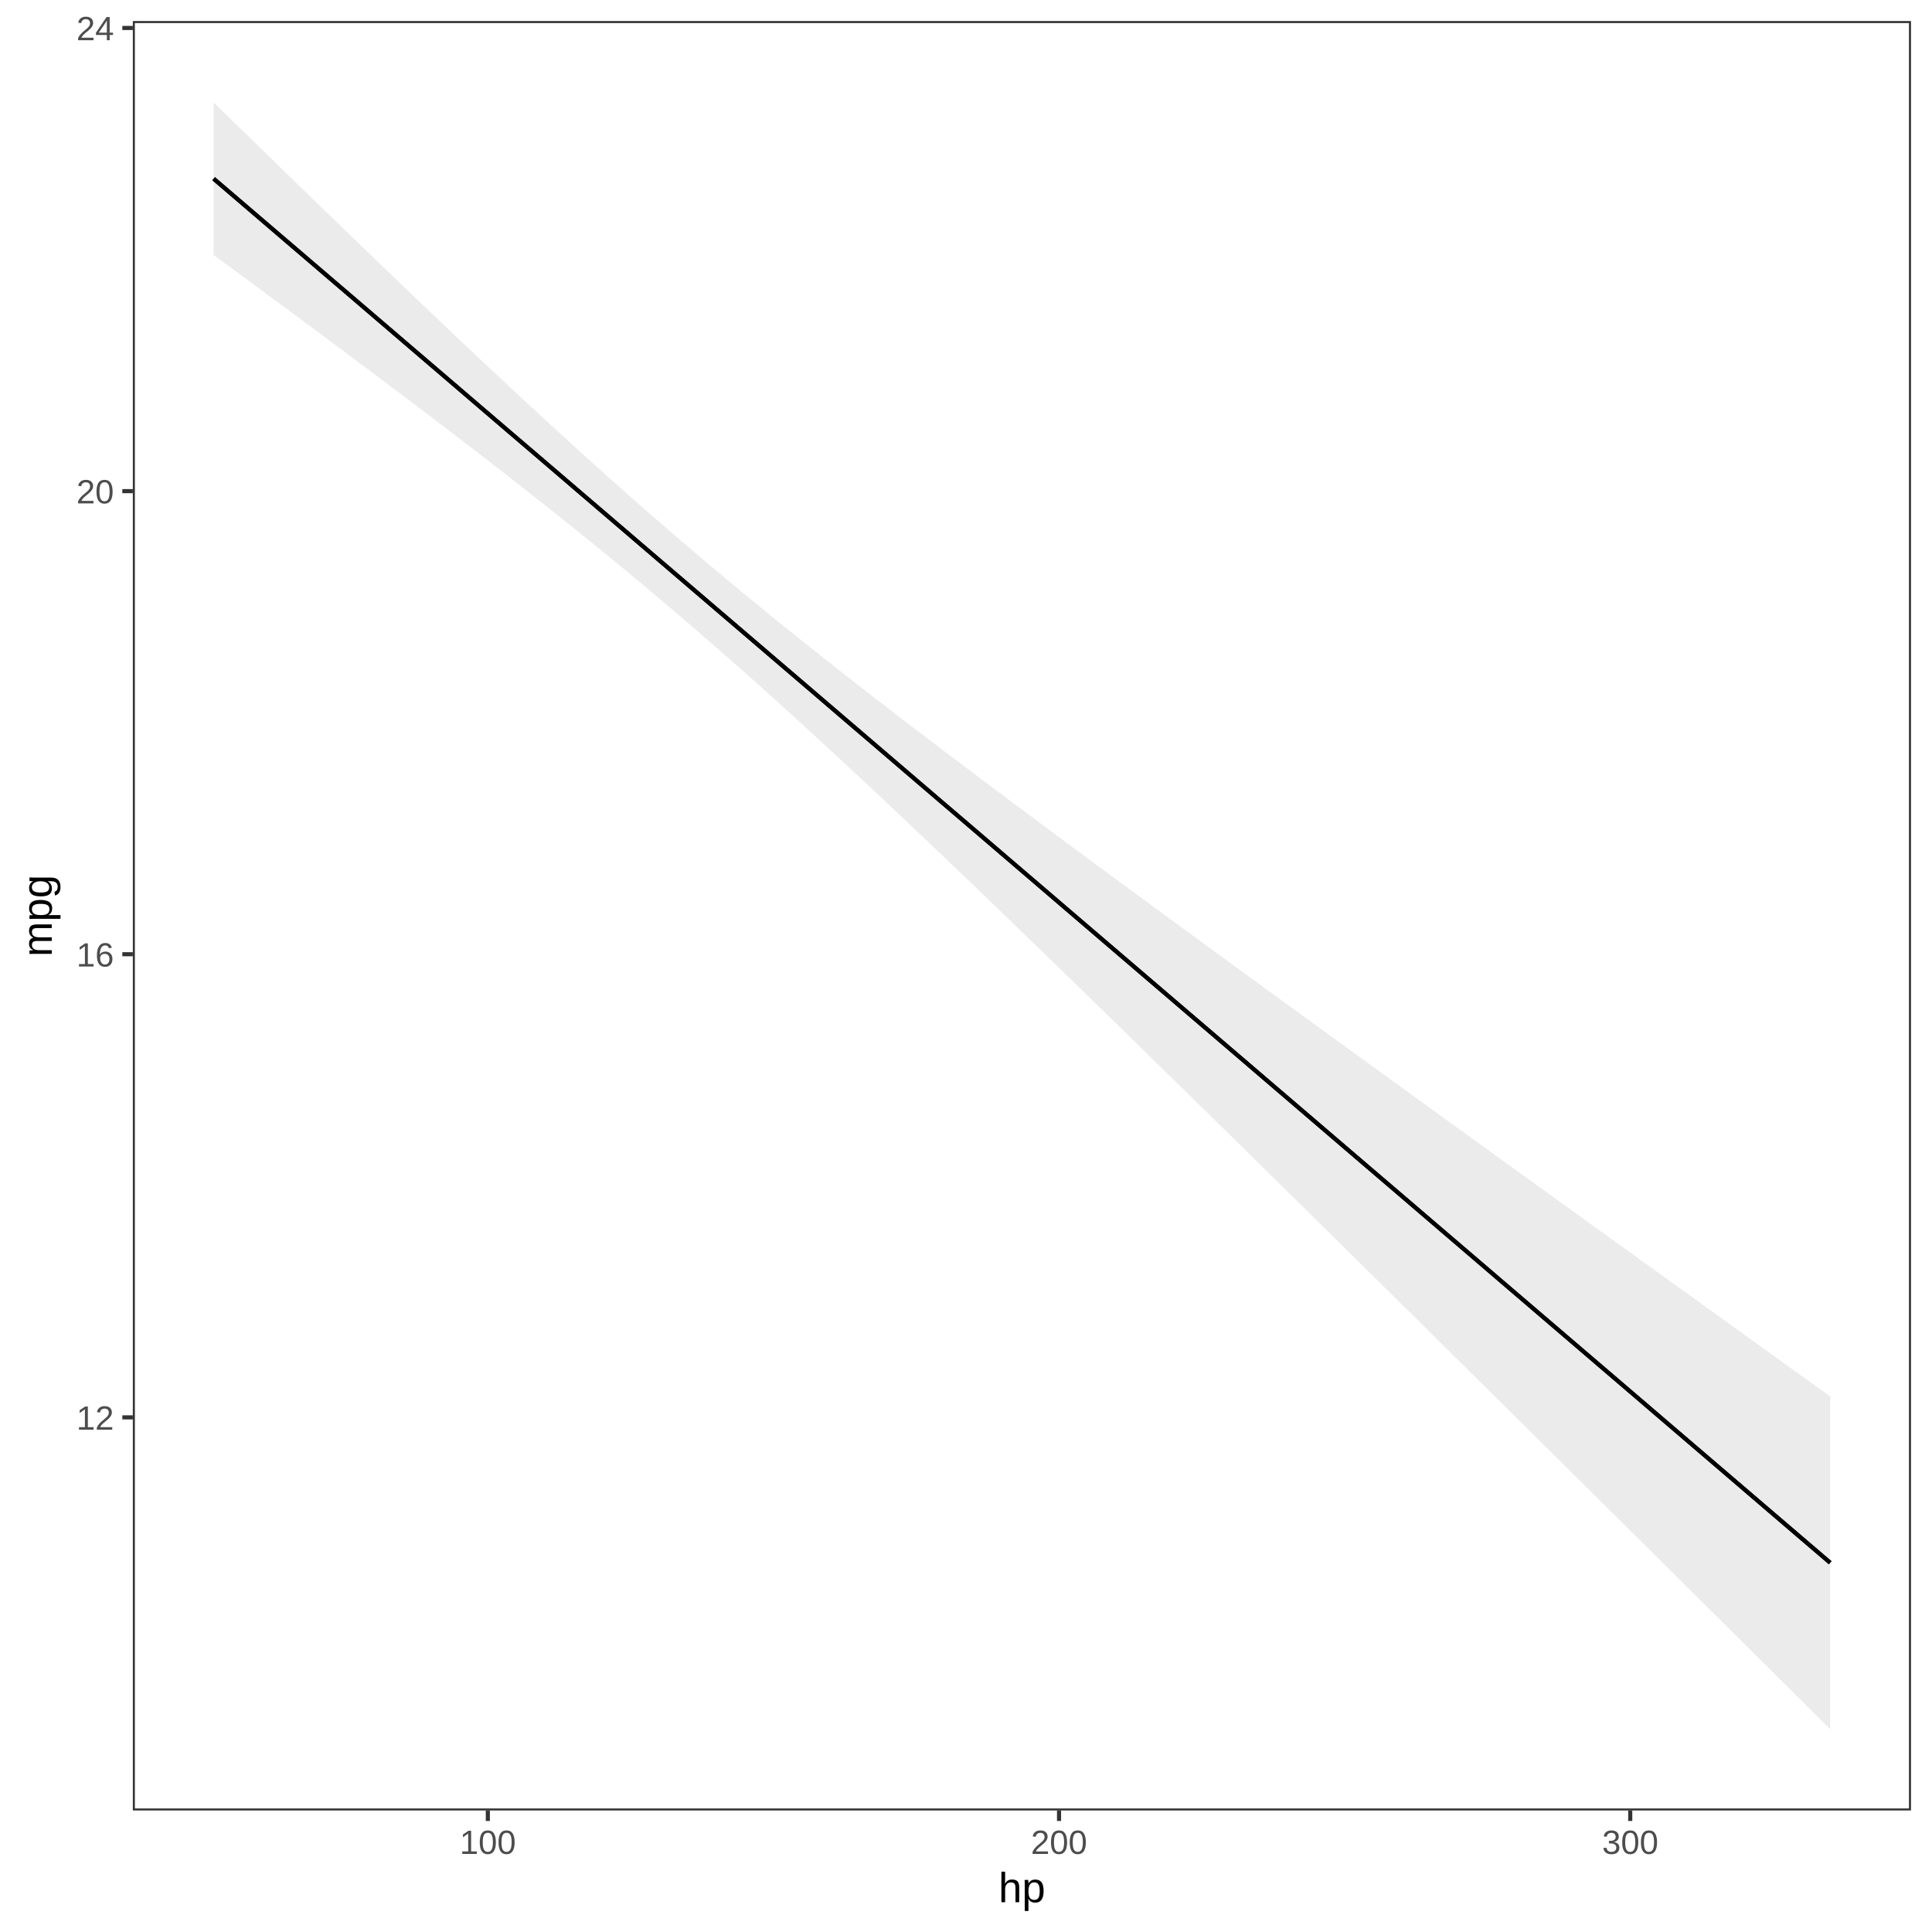
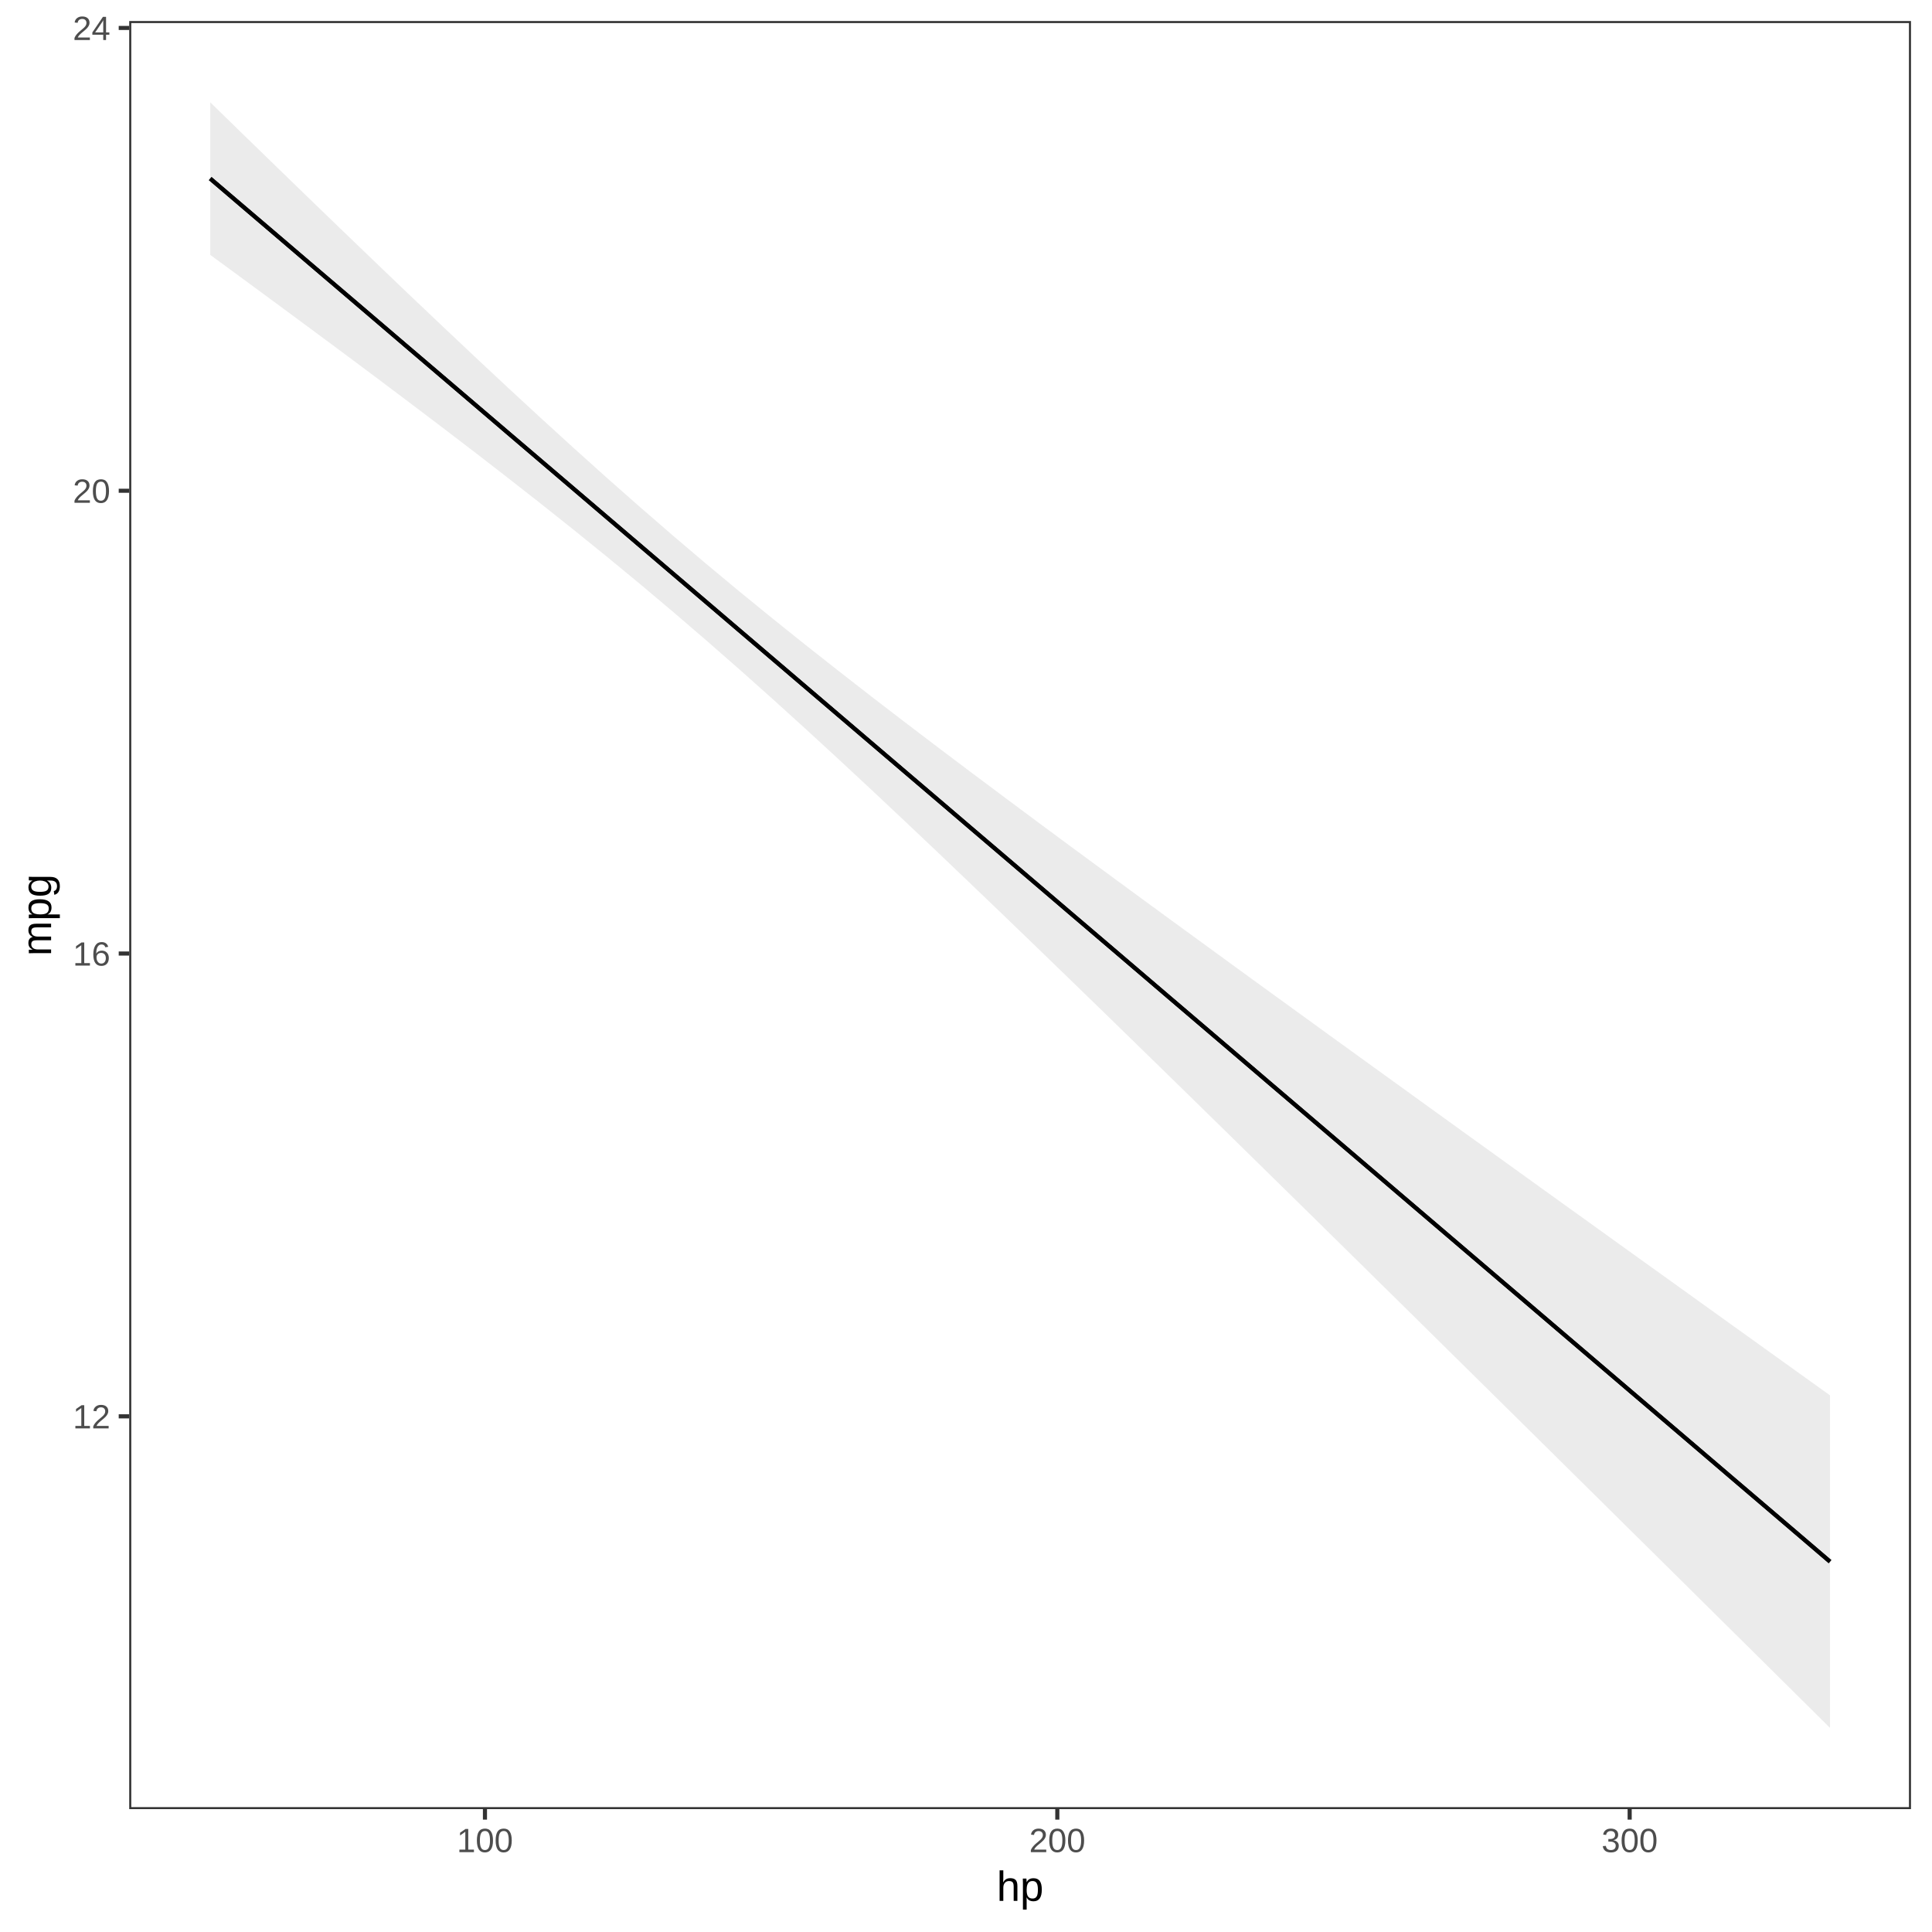
<svg xmlns="http://www.w3.org/2000/svg" class="svglite" width="504.00pt" height="504.00pt" viewBox="0 0 504.00 504.00">
  <defs>
    <style type="text/css">
    .svglite line, .svglite polyline, .svglite polygon, .svglite path, .svglite rect, .svglite circle {
      fill: none;
      stroke: #000000;
      stroke-linecap: round;
      stroke-linejoin: round;
      stroke-miterlimit: 10.00;
    }
    .svglite text {
      white-space: pre;
    }
  </style>
  </defs>
  <rect width="100%" height="100%" style="stroke: none; fill: #FFFFFF;" />
  <defs>
    <clipPath id="cpMC4wMHw1MDQuMDB8MC4wMHw1MDQuMDA=">
      <rect x="0.00" y="0.00" width="504.00" height="504.00" />
    </clipPath>
  </defs>
  <g clip-path="url(#cpMC4wMHw1MDQuMDB8MC4wMHw1MDQuMDA=)">
-     <rect x="0.00" y="0.00" width="504.00" height="504.00" style="stroke-width: 1.07; stroke: #FFFFFF; fill: #FFFFFF;" />
+     <rect x="0" y="0.00" width="504.00" height="504.00" style="stroke-width: 1.07; stroke: #FFFFFF; fill: #FFFFFF;" />
  </g>
  <defs>
-     <clipPath id="cpMzQuNjV8NDk4LjUyfDUuNDh8NDcyLjI5">
-       <rect x="34.65" y="5.48" width="463.87" height="466.82" />
+     <clipPath id="cpMzMuNzF8NDk4LjUyfDUuNDh8NDcxLjk1">
+       <rect x="33.71" y="5.48" width="464.81" height="466.47" />
    </clipPath>
  </defs>
-   <g clip-path="url(#cpMzQuNjV8NDk4LjUyfDUuNDh8NDcyLjI5)">
-     <rect x="34.65" y="5.48" width="463.87" height="466.82" style="stroke-width: 1.07; stroke: none; fill: #FFFFFF;" />
-     <polygon points="55.73,26.70 64.34,35.11 72.95,43.50 81.55,51.86 90.16,60.20 98.77,68.49 107.37,76.75 115.98,84.95 124.58,93.09 133.19,101.15 141.80,109.13 150.40,117.00 159.01,124.75 167.61,132.36 176.22,139.84 184.83,147.17 193.43,154.35 202.04,161.39 210.65,168.30 219.25,175.11 227.86,181.82 236.46,188.45 245.07,195.01 253.68,201.51 262.28,207.97 270.89,214.39 279.49,220.78 288.10,227.13 296.71,233.47 305.31,239.78 313.92,246.08 322.53,252.36 331.13,258.63 339.74,264.89 348.34,271.14 356.95,277.39 365.56,283.62 374.16,289.85 382.77,296.07 391.37,302.29 399.98,308.50 408.59,314.71 417.19,320.92 425.80,327.12 434.40,333.32 443.01,339.51 451.62,345.71 460.22,351.90 468.83,358.09 477.44,364.27 477.44,451.08 468.83,442.53 460.22,433.98 451.62,425.43 443.01,416.89 434.40,408.35 425.80,399.81 417.19,391.27 408.59,382.74 399.98,374.21 391.37,365.69 382.77,357.17 374.16,348.66 365.56,340.15 356.95,331.65 348.34,323.15 339.74,314.66 331.13,306.19 322.53,297.72 313.92,289.27 305.31,280.83 296.71,272.40 288.10,264.00 279.49,255.62 270.89,247.27 262.28,238.95 253.68,230.67 245.07,222.44 236.46,214.26 227.86,206.16 219.25,198.13 210.65,190.20 202.04,182.38 193.43,174.68 184.83,167.13 176.22,159.72 167.61,152.45 159.01,145.33 150.40,138.35 141.80,131.48 133.19,124.72 124.58,118.04 115.98,111.45 107.37,104.91 98.77,98.43 90.16,91.99 81.55,85.58 72.95,79.21 64.34,72.86 55.73,66.54 " style="stroke-width: 0.00; stroke: none; stroke-linecap: butt; fill: #333333; fill-opacity: 0.10;" />
-     <polyline points="55.73,26.70 64.34,35.11 72.95,43.50 81.55,51.86 90.16,60.20 98.77,68.49 107.37,76.75 115.98,84.95 124.58,93.09 133.19,101.15 141.80,109.13 150.40,117.00 159.01,124.75 167.61,132.36 176.22,139.84 184.83,147.17 193.43,154.35 202.04,161.39 210.65,168.30 219.25,175.11 227.86,181.82 236.46,188.45 245.07,195.01 253.68,201.51 262.28,207.97 270.89,214.39 279.49,220.78 288.10,227.13 296.71,233.47 305.31,239.78 313.92,246.08 322.53,252.36 331.13,258.63 339.74,264.89 348.34,271.14 356.95,277.39 365.56,283.62 374.16,289.85 382.77,296.07 391.37,302.29 399.98,308.50 408.59,314.71 417.19,320.92 425.80,327.12 434.40,333.32 443.01,339.51 451.62,345.71 460.22,351.90 468.83,358.09 477.44,364.27 " style="stroke-width: 1.07; stroke: none; stroke-linecap: butt;" />
-     <polyline points="477.44,451.08 468.83,442.53 460.22,433.98 451.62,425.43 443.01,416.89 434.40,408.35 425.80,399.81 417.19,391.27 408.59,382.74 399.98,374.21 391.37,365.69 382.77,357.17 374.16,348.66 365.56,340.15 356.95,331.65 348.34,323.15 339.74,314.66 331.13,306.19 322.53,297.72 313.92,289.27 305.31,280.83 296.71,272.40 288.10,264.00 279.49,255.62 270.89,247.27 262.28,238.95 253.68,230.67 245.07,222.44 236.46,214.26 227.86,206.16 219.25,198.13 210.65,190.20 202.04,182.38 193.43,174.68 184.83,167.13 176.22,159.72 167.61,152.45 159.01,145.33 150.40,138.35 141.80,131.48 133.19,124.72 124.58,118.04 115.98,111.45 107.37,104.91 98.77,98.43 90.16,91.99 81.55,85.58 72.95,79.21 64.34,72.86 55.73,66.54 " style="stroke-width: 1.07; stroke: none; stroke-linecap: butt;" />
-     <polyline points="55.73,46.62 64.34,53.99 72.95,61.36 81.55,68.72 90.16,76.09 98.77,83.46 107.37,90.83 115.98,98.20 124.58,105.57 133.19,112.94 141.80,120.30 150.40,127.67 159.01,135.04 167.61,142.41 176.22,149.78 184.83,157.15 193.43,164.51 202.04,171.88 210.65,179.25 219.25,186.62 227.86,193.99 236.46,201.36 245.07,208.73 253.68,216.09 262.28,223.46 270.89,230.83 279.49,238.20 288.10,245.57 296.71,252.94 305.31,260.30 313.92,267.67 322.53,275.04 331.13,282.41 339.74,289.78 348.34,297.15 356.95,304.52 365.56,311.88 374.16,319.25 382.77,326.62 391.37,333.99 399.98,341.36 408.59,348.73 417.19,356.09 425.80,363.46 434.40,370.83 443.01,378.20 451.62,385.57 460.22,392.94 468.83,400.31 477.44,407.67 " style="stroke-width: 1.07; stroke-linecap: butt;" />
-     <polyline points="55.73,46.62 64.34,53.99 72.95,61.36 81.55,68.72 90.16,76.09 98.77,83.46 107.37,90.83 115.98,98.20 124.58,105.57 133.19,112.94 141.80,120.30 150.40,127.67 159.01,135.04 167.61,142.41 176.22,149.78 184.83,157.15 193.43,164.51 202.04,171.88 210.65,179.25 219.25,186.62 227.86,193.99 236.46,201.36 245.07,208.73 253.68,216.09 262.28,223.46 270.89,230.83 279.49,238.20 288.10,245.57 296.71,252.94 305.31,260.30 313.92,267.67 322.53,275.04 331.13,282.41 339.74,289.78 348.34,297.15 356.95,304.52 365.56,311.88 374.16,319.25 382.77,326.62 391.37,333.99 399.98,341.36 408.59,348.73 417.19,356.09 425.80,363.46 434.40,370.83 443.01,378.20 451.62,385.57 460.22,392.94 468.83,400.31 477.44,407.67 " style="stroke-width: 1.07; stroke-linecap: butt;" />
-     <rect x="34.65" y="5.48" width="463.87" height="466.82" style="stroke-width: 1.07; stroke: #333333;" />
+   <g clip-path="url(#cpMzMuNzF8NDk4LjUyfDUuNDh8NDcxLjk1)">
+     <rect x="33.71" y="5.48" width="464.81" height="466.47" style="stroke-width: 1.07; stroke: none; fill: #FFFFFF;" />
+     <polygon points="54.84,26.68 63.46,35.09 72.09,43.47 80.71,51.83 89.34,60.16 97.96,68.45 106.58,76.70 115.21,84.89 123.83,93.02 132.45,101.08 141.08,109.05 149.70,116.91 158.32,124.66 166.95,132.27 175.57,139.74 184.19,147.06 192.82,154.24 201.44,161.27 210.06,168.18 218.69,174.98 227.31,181.69 235.93,188.31 244.56,194.87 253.18,201.37 261.81,207.82 270.43,214.24 279.05,220.62 287.68,226.97 296.30,233.30 304.92,239.61 313.55,245.90 322.17,252.18 330.79,258.45 339.42,264.70 348.04,270.95 356.66,277.18 365.29,283.41 373.91,289.64 382.53,295.86 391.16,302.07 399.78,308.28 408.40,314.48 417.03,320.68 425.65,326.88 434.28,333.07 442.90,339.26 451.52,345.45 460.15,351.64 468.77,357.82 477.39,364.01 477.39,450.75 468.77,442.20 460.15,433.66 451.52,425.12 442.90,416.58 434.28,408.05 425.65,399.52 417.03,390.99 408.40,382.46 399.78,373.94 391.16,365.42 382.53,356.91 373.91,348.40 365.29,339.90 356.66,331.40 348.04,322.91 339.42,314.43 330.79,305.96 322.17,297.50 313.55,289.06 304.92,280.62 296.30,272.21 287.68,263.81 279.05,255.44 270.43,247.09 261.81,238.78 253.18,230.51 244.56,222.28 235.93,214.11 227.31,206.01 218.69,197.99 210.06,190.06 201.44,182.25 192.82,174.56 184.19,167.01 175.57,159.60 166.95,152.34 158.32,145.23 149.70,138.25 141.08,131.39 132.45,124.63 123.83,117.96 115.21,111.37 106.58,104.84 97.96,98.36 89.34,91.92 80.71,85.53 72.09,79.16 63.46,72.81 54.84,66.49 " style="stroke-width: 0.00; stroke: none; stroke-linecap: butt; fill: #333333; fill-opacity: 0.10;" />
+     <polyline points="54.84,26.68 63.46,35.09 72.09,43.47 80.71,51.83 89.34,60.16 97.96,68.45 106.58,76.70 115.21,84.89 123.83,93.02 132.45,101.08 141.08,109.05 149.70,116.91 158.32,124.66 166.95,132.27 175.57,139.74 184.19,147.06 192.82,154.24 201.44,161.27 210.06,168.18 218.69,174.98 227.31,181.69 235.93,188.31 244.56,194.87 253.18,201.37 261.81,207.82 270.43,214.24 279.05,220.62 287.68,226.97 296.30,233.30 304.92,239.61 313.55,245.90 322.17,252.18 330.79,258.45 339.42,264.70 348.04,270.95 356.66,277.18 365.29,283.41 373.91,289.64 382.53,295.86 391.16,302.07 399.78,308.28 408.40,314.48 417.03,320.68 425.65,326.88 434.28,333.07 442.90,339.26 451.52,345.45 460.15,351.64 468.77,357.82 477.39,364.01 " style="stroke-width: 1.07; stroke: none; stroke-linecap: butt;" />
+     <polyline points="477.39,450.75 468.77,442.20 460.15,433.66 451.52,425.12 442.90,416.58 434.28,408.05 425.65,399.52 417.03,390.99 408.40,382.46 399.78,373.94 391.16,365.42 382.53,356.91 373.91,348.40 365.29,339.90 356.66,331.40 348.04,322.91 339.42,314.43 330.79,305.96 322.17,297.50 313.55,289.06 304.92,280.62 296.30,272.21 287.68,263.81 279.05,255.44 270.43,247.09 261.81,238.78 253.18,230.51 244.56,222.28 235.93,214.11 227.31,206.01 218.69,197.99 210.06,190.06 201.44,182.25 192.82,174.56 184.19,167.01 175.57,159.60 166.95,152.34 158.32,145.23 149.70,138.25 141.08,131.39 132.45,124.63 123.83,117.96 115.21,111.37 106.58,104.84 97.96,98.36 89.34,91.92 80.71,85.53 72.09,79.16 63.46,72.81 54.84,66.49 " style="stroke-width: 1.07; stroke: none; stroke-linecap: butt;" />
+     <polyline points="54.84,46.59 63.46,53.95 72.09,61.31 80.71,68.68 89.34,76.04 97.96,83.40 106.58,90.77 115.21,98.13 123.83,105.49 132.45,112.86 141.08,120.22 149.70,127.58 158.32,134.94 166.95,142.31 175.57,149.67 184.19,157.03 192.82,164.40 201.44,171.76 210.06,179.12 218.69,186.49 227.31,193.85 235.93,201.21 244.56,208.57 253.18,215.94 261.81,223.30 270.43,230.66 279.05,238.03 287.68,245.39 296.30,252.75 304.92,260.12 313.55,267.48 322.17,274.84 330.79,282.21 339.42,289.57 348.04,296.93 356.66,304.29 365.29,311.66 373.91,319.02 382.53,326.38 391.16,333.75 399.78,341.11 408.40,348.47 417.03,355.84 425.65,363.20 434.28,370.56 442.90,377.92 451.52,385.29 460.15,392.65 468.77,400.01 477.39,407.38 " style="stroke-width: 1.07; stroke-linecap: butt;" />
+     <polyline points="54.84,46.59 63.46,53.95 72.09,61.31 80.71,68.68 89.34,76.04 97.96,83.40 106.58,90.77 115.21,98.13 123.83,105.49 132.45,112.86 141.08,120.22 149.70,127.58 158.32,134.94 166.95,142.31 175.57,149.67 184.19,157.03 192.82,164.40 201.44,171.76 210.06,179.12 218.69,186.49 227.31,193.85 235.93,201.21 244.56,208.57 253.18,215.94 261.81,223.30 270.43,230.66 279.05,238.03 287.68,245.39 296.30,252.75 304.92,260.12 313.55,267.48 322.17,274.84 330.79,282.21 339.42,289.57 348.04,296.93 356.66,304.29 365.29,311.66 373.91,319.02 382.53,326.38 391.16,333.75 399.78,341.11 408.40,348.47 417.03,355.84 425.65,363.20 434.28,370.56 442.90,377.92 451.52,385.29 460.15,392.65 468.77,400.01 477.39,407.38 " style="stroke-width: 1.07; stroke-linecap: butt;" />
+     <rect x="33.71" y="5.48" width="464.81" height="466.47" style="stroke-width: 1.07; stroke: #333333;" />
  </g>
  <g clip-path="url(#cpMC4wMHw1MDQuMDB8MC4wMHw1MDQuMDA=)">
-     <text x="29.72" y="372.96" text-anchor="end" style="font-size: 8.80px;fill: #4D4D4D; font-family: &quot;Arimo&quot;;" textLength="11.19px" lengthAdjust="spacingAndGlyphs">12</text>
-     <text x="29.72" y="252.14" text-anchor="end" style="font-size: 8.80px;fill: #4D4D4D; font-family: &quot;Arimo&quot;;" textLength="11.19px" lengthAdjust="spacingAndGlyphs">16</text>
-     <text x="29.72" y="131.32" text-anchor="end" style="font-size: 8.80px;fill: #4D4D4D; font-family: &quot;Arimo&quot;;" textLength="11.19px" lengthAdjust="spacingAndGlyphs">20</text>
-     <text x="29.72" y="10.50" text-anchor="end" style="font-size: 8.80px;fill: #4D4D4D; font-family: &quot;Arimo&quot;;" textLength="11.19px" lengthAdjust="spacingAndGlyphs">24</text>
-     <polyline points="31.91,369.75 34.65,369.75 " style="stroke-width: 1.07; stroke: #333333; stroke-linecap: butt;" />
-     <polyline points="31.91,248.93 34.65,248.93 " style="stroke-width: 1.07; stroke: #333333; stroke-linecap: butt;" />
-     <polyline points="31.91,128.12 34.65,128.12 " style="stroke-width: 1.07; stroke: #333333; stroke-linecap: butt;" />
-     <polyline points="31.91,7.30 34.65,7.30 " style="stroke-width: 1.07; stroke: #333333; stroke-linecap: butt;" />
-     <polyline points="127.26,475.03 127.26,472.29 " style="stroke-width: 1.07; stroke: #333333; stroke-linecap: butt;" />
-     <polyline points="276.27,475.03 276.27,472.29 " style="stroke-width: 1.07; stroke: #333333; stroke-linecap: butt;" />
-     <polyline points="425.28,475.03 425.28,472.29 " style="stroke-width: 1.07; stroke: #333333; stroke-linecap: butt;" />
-     <text x="127.26" y="483.64" text-anchor="middle" style="font-size: 8.80px;fill: #4D4D4D; font-family: &quot;Arimo&quot;;" textLength="16.78px" lengthAdjust="spacingAndGlyphs">100</text>
-     <text x="276.27" y="483.64" text-anchor="middle" style="font-size: 8.80px;fill: #4D4D4D; font-family: &quot;Arimo&quot;;" textLength="16.78px" lengthAdjust="spacingAndGlyphs">200</text>
-     <text x="425.28" y="483.64" text-anchor="middle" style="font-size: 8.80px;fill: #4D4D4D; font-family: &quot;Arimo&quot;;" textLength="16.78px" lengthAdjust="spacingAndGlyphs">300</text>
-     <text x="266.59" y="496.23" text-anchor="middle" style="font-size: 11.00px; font-family: &quot;Arimo&quot;;" textLength="13.95px" lengthAdjust="spacingAndGlyphs">hp</text>
-     <text transform="translate(13.50,238.89) rotate(-90)" text-anchor="middle" style="font-size: 11.00px; font-family: &quot;Arimo&quot;;" textLength="24.68px" lengthAdjust="spacingAndGlyphs">mpg</text>
+     <text x="28.78" y="372.63" text-anchor="end" style="font-size: 8.80px;fill: #4D4D4D; font-family: &quot;Liberation Sans&quot;;" textLength="10.07px" lengthAdjust="spacingAndGlyphs">12</text>
+     <text x="28.78" y="251.90" text-anchor="end" style="font-size: 8.80px;fill: #4D4D4D; font-family: &quot;Liberation Sans&quot;;" textLength="10.07px" lengthAdjust="spacingAndGlyphs">16</text>
+     <text x="28.78" y="131.17" text-anchor="end" style="font-size: 8.80px;fill: #4D4D4D; font-family: &quot;Liberation Sans&quot;;" textLength="10.07px" lengthAdjust="spacingAndGlyphs">20</text>
+     <text x="28.78" y="10.44" text-anchor="end" style="font-size: 8.80px;fill: #4D4D4D; font-family: &quot;Liberation Sans&quot;;" textLength="10.07px" lengthAdjust="spacingAndGlyphs">24</text>
+     <polyline points="30.97,369.48 33.71,369.48 " style="stroke-width: 1.07; stroke: #333333; stroke-linecap: butt;" />
+     <polyline points="30.97,248.75 33.71,248.75 " style="stroke-width: 1.07; stroke: #333333; stroke-linecap: butt;" />
+     <polyline points="30.97,128.02 33.71,128.02 " style="stroke-width: 1.07; stroke: #333333; stroke-linecap: butt;" />
+     <polyline points="30.97,7.29 33.71,7.29 " style="stroke-width: 1.07; stroke: #333333; stroke-linecap: butt;" />
+     <polyline points="126.51,474.69 126.51,471.95 " style="stroke-width: 1.07; stroke: #333333; stroke-linecap: butt;" />
+     <polyline points="275.82,474.69 275.82,471.95 " style="stroke-width: 1.07; stroke: #333333; stroke-linecap: butt;" />
+     <polyline points="425.13,474.69 425.13,471.95 " style="stroke-width: 1.07; stroke: #333333; stroke-linecap: butt;" />
+     <text x="126.51" y="483.17" text-anchor="middle" style="font-size: 8.80px;fill: #4D4D4D; font-family: &quot;Liberation Sans&quot;;" textLength="15.10px" lengthAdjust="spacingAndGlyphs">100</text>
+     <text x="275.82" y="483.17" text-anchor="middle" style="font-size: 8.80px;fill: #4D4D4D; font-family: &quot;Liberation Sans&quot;;" textLength="15.10px" lengthAdjust="spacingAndGlyphs">200</text>
+     <text x="425.13" y="483.17" text-anchor="middle" style="font-size: 8.80px;fill: #4D4D4D; font-family: &quot;Liberation Sans&quot;;" textLength="15.10px" lengthAdjust="spacingAndGlyphs">300</text>
+     <text x="266.12" y="495.88" text-anchor="middle" style="font-size: 11.00px; font-family: &quot;Liberation Sans&quot;;" textLength="13.56px" lengthAdjust="spacingAndGlyphs">hp</text>
+     <text transform="translate(13.33,238.71) rotate(-90)" text-anchor="middle" style="font-size: 11.00px; font-family: &quot;Liberation Sans&quot;;" textLength="23.82px" lengthAdjust="spacingAndGlyphs">mpg</text>
  </g>
</svg>
